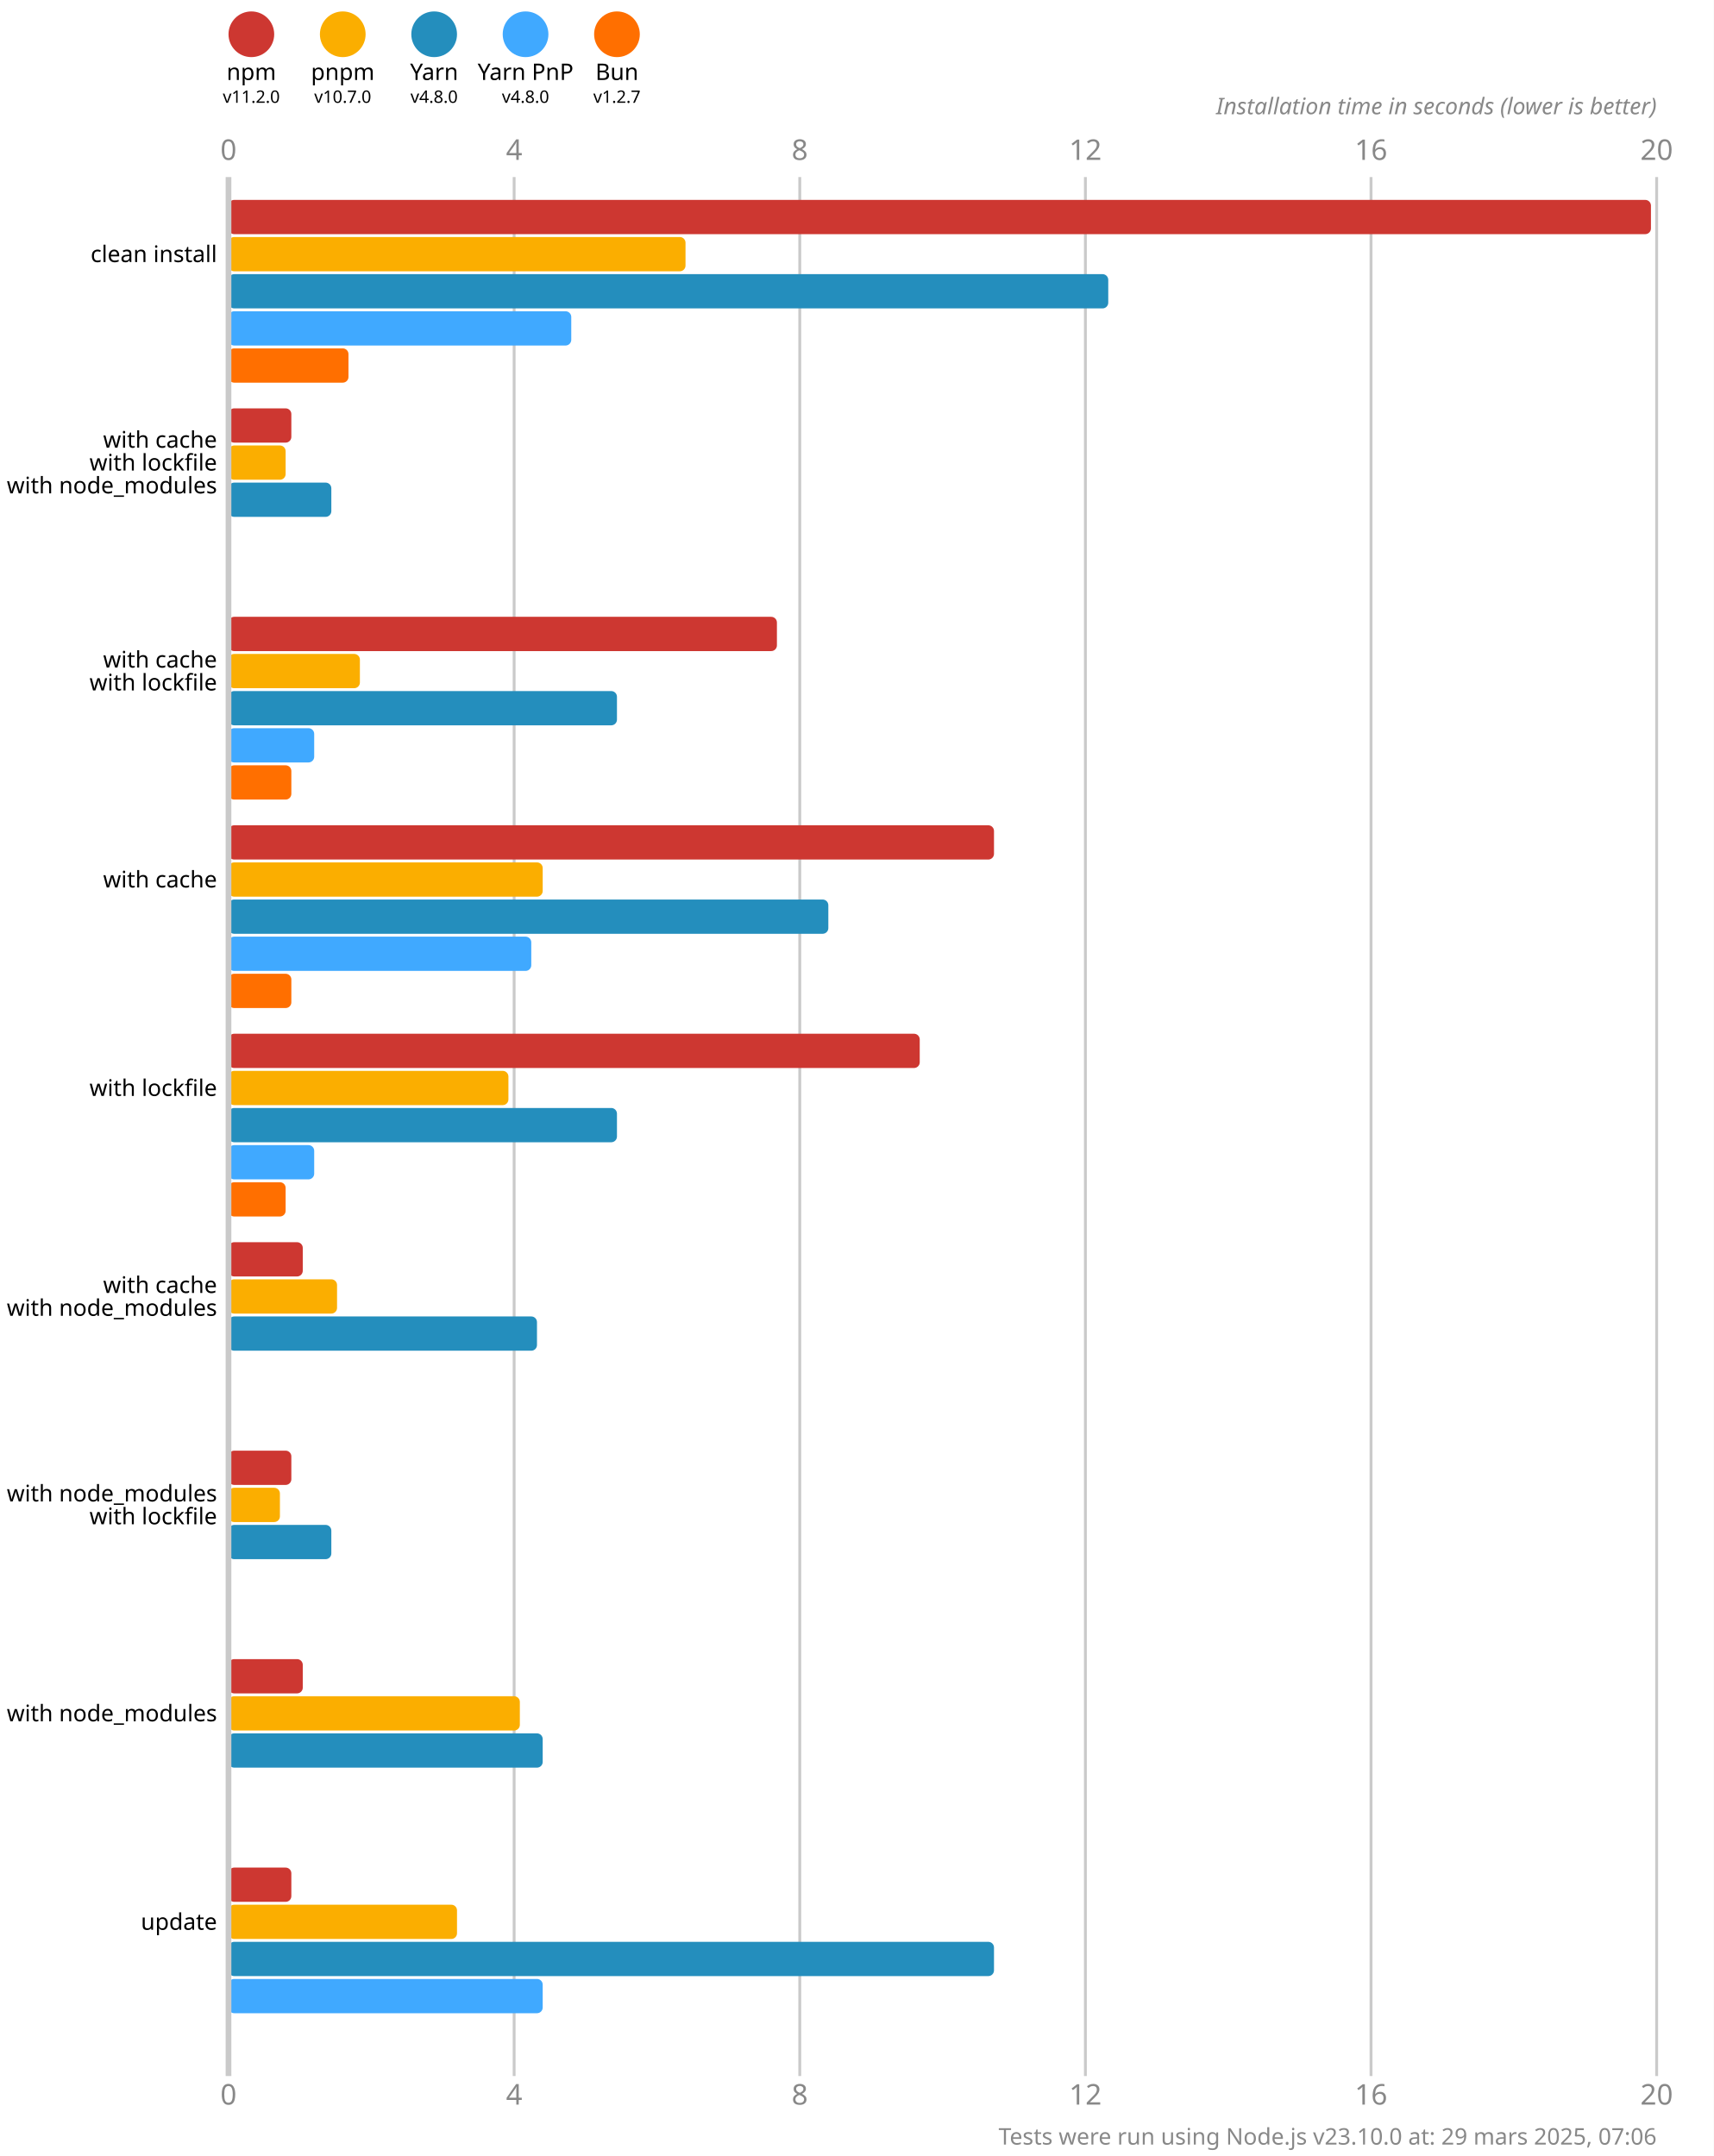
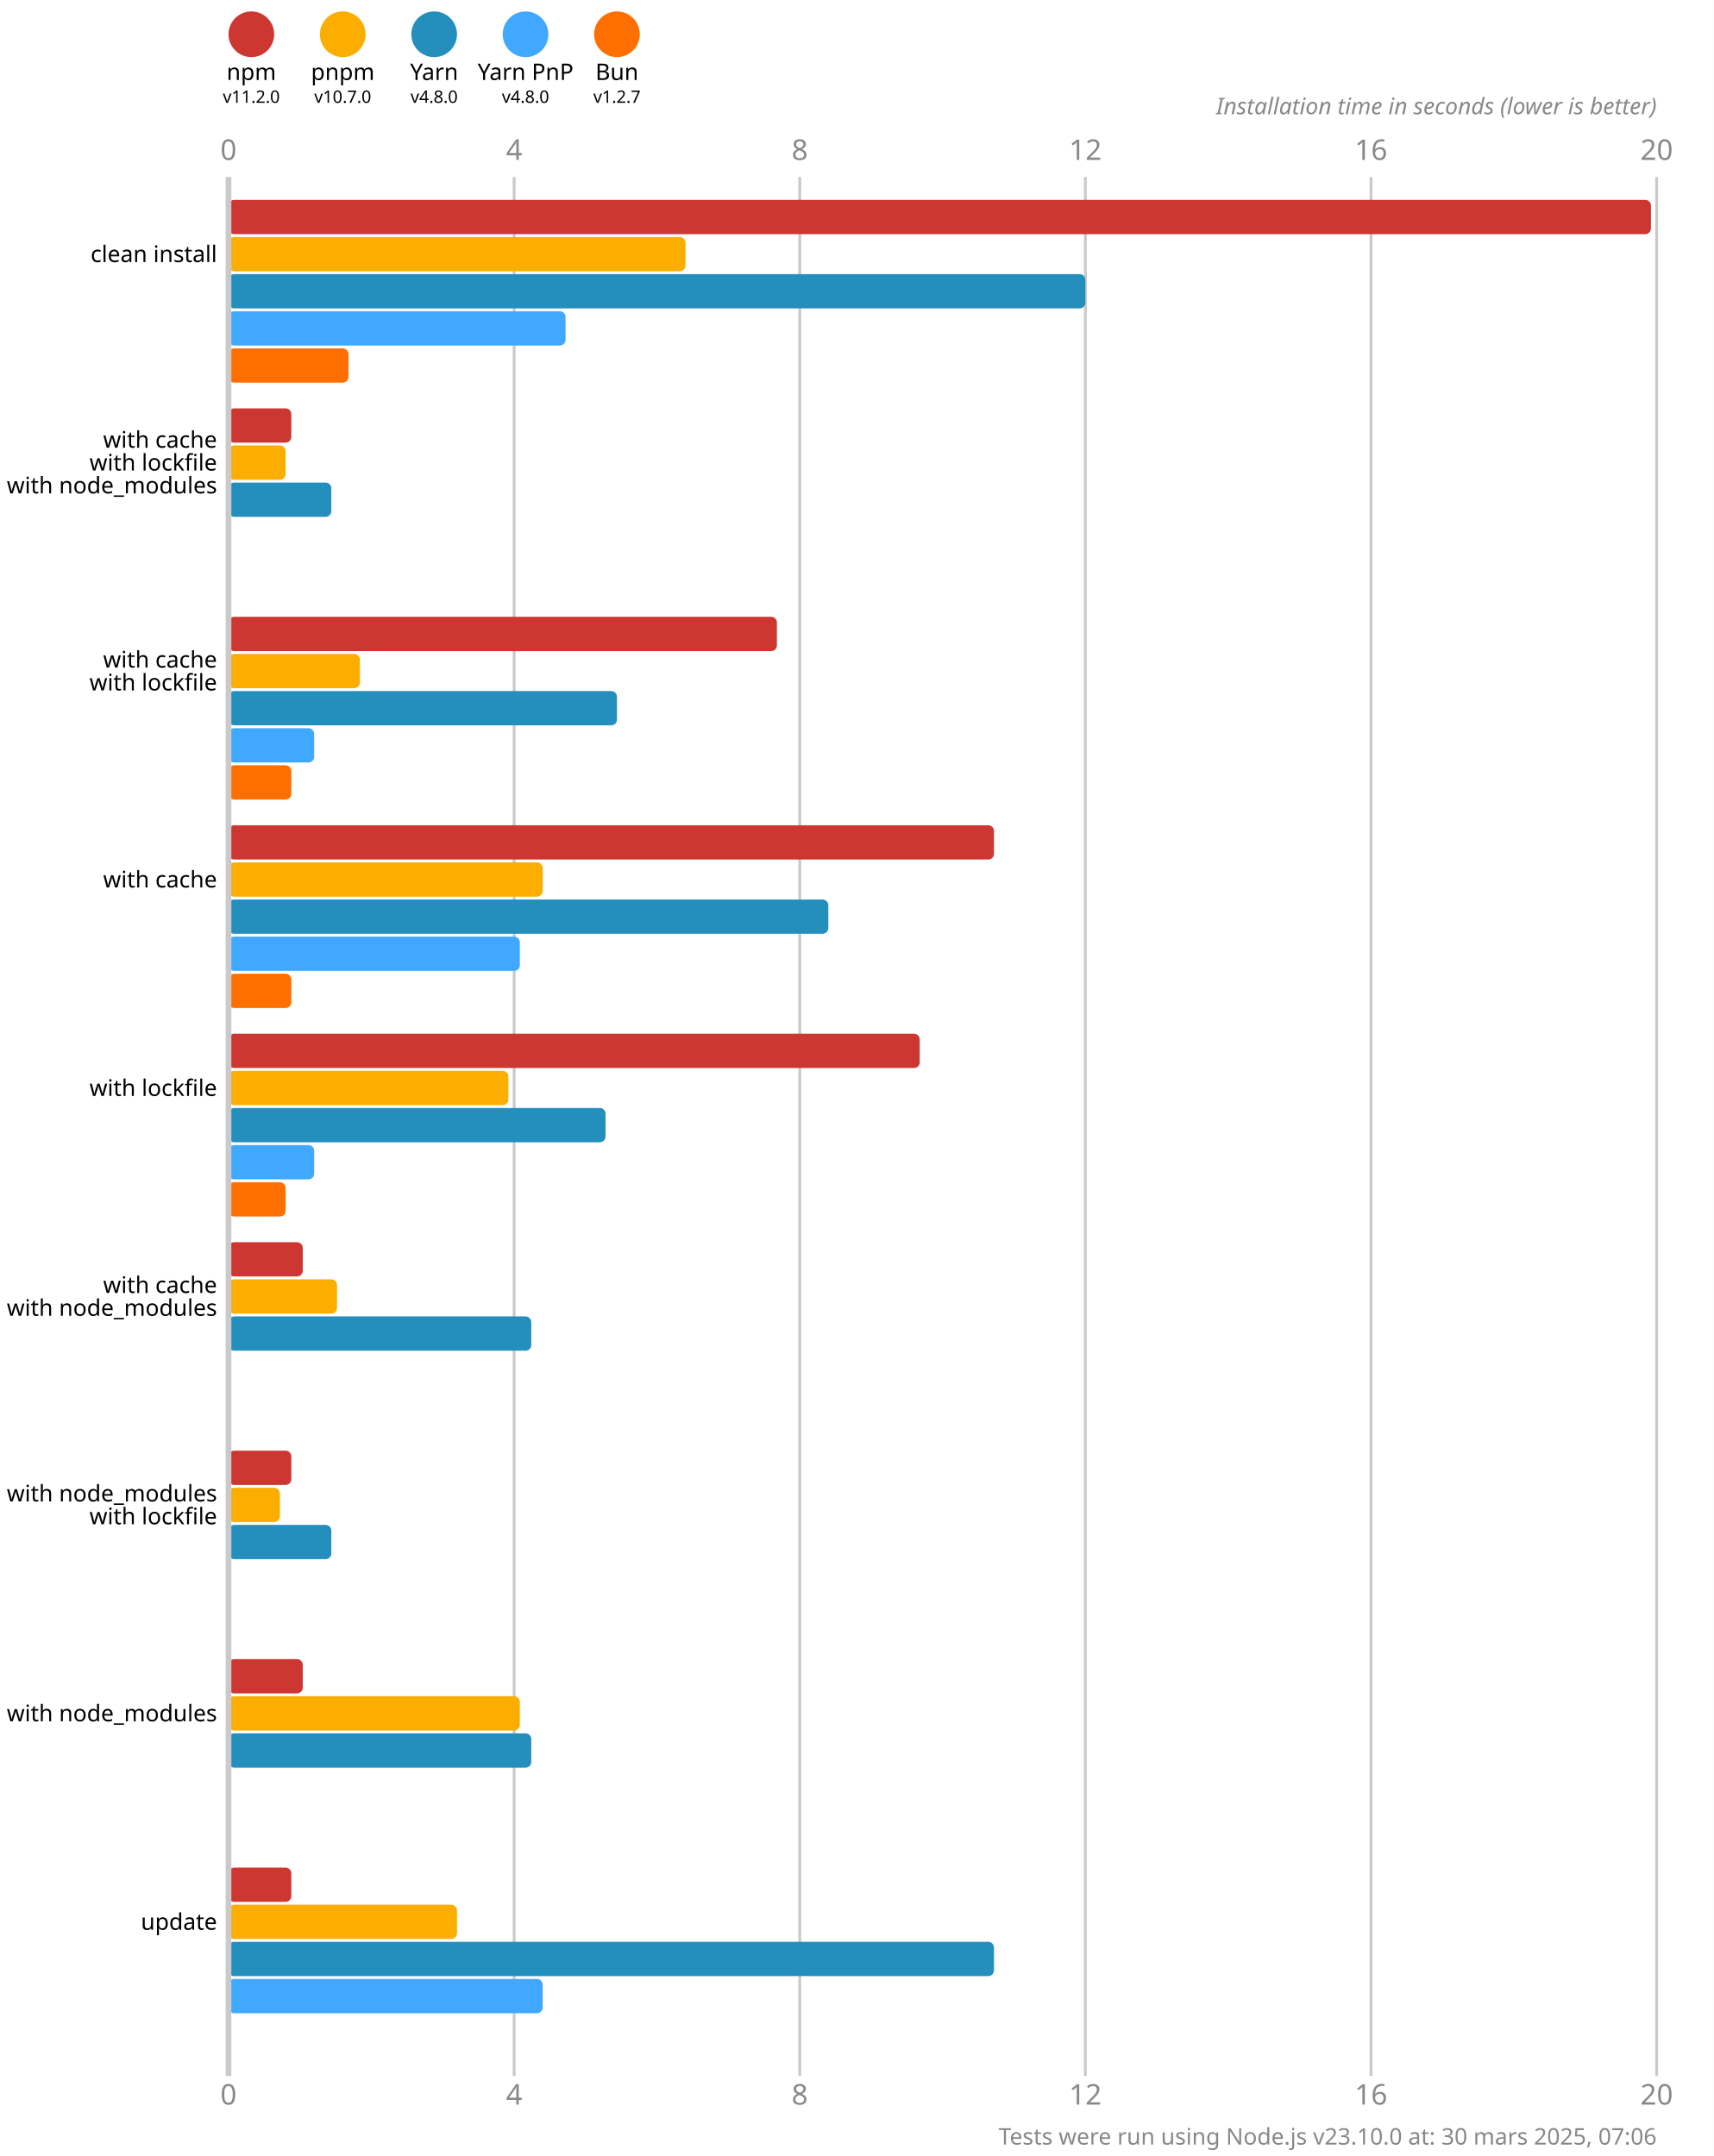
<svg xmlns="http://www.w3.org/2000/svg" version="1.1" viewBox="0 0 300 377.5">
  <style>
    .font { font-family: sans-serif; }
    .s3 { font-size: 3px; }
    .s4 { font-size: 4px; }
    .s5 { font-size: 5px; }
    .line { stroke: #cacaca; }
    .width { stroke-width: 0.5; }
    .text { fill: #888; }
  </style>
  <rect x="0" y="0" width="300" height="377.5" fill="#fff" />
  <circle cx="44" cy="6" r="4" fill="#cd3731" />
  <text x="44" y="14" class="font s4" text-anchor="middle">npm</text>
  <text x="44" y="18" class="font s3" text-anchor="middle">v11.2.0</text>
  <circle cx="60" cy="6" r="4" fill="#fbae00" />
  <text x="60" y="14" class="font s4" text-anchor="middle">pnpm</text>
  <text x="60" y="18" class="font s3" text-anchor="middle">v10.7.0</text>
  <circle cx="76" cy="6" r="4" fill="#248ebd" />
  <text x="76" y="14" class="font s4" text-anchor="middle">Yarn</text>
  <text x="76" y="18" class="font s3" text-anchor="middle">v4.8.0</text>
  <circle cx="92" cy="6" r="4" fill="#40a9ff" />
  <text x="92" y="14" class="font s4" text-anchor="middle">Yarn PnP</text>
  <text x="92" y="18" class="font s3" text-anchor="middle">v4.8.0</text>
  <circle cx="108" cy="6" r="4" fill="#ff6f00" />
  <text x="108" y="14" class="font s4" text-anchor="middle">Bun</text>
  <text x="108" y="18" class="font s3" text-anchor="middle">v1.2.7</text>
  <text x="40" y="28" class="font s5 text" text-anchor="middle">0</text>
  <text x="40" y="368.5" class="font s5 text" text-anchor="middle">0</text>
  <line x1="90" y1="31" x2="90" y2="363.5" class="line width" />
  <text x="90" y="28" class="font s5 text" text-anchor="middle">4</text>
  <text x="90" y="368.5" class="font s5 text" text-anchor="middle">4</text>
  <line x1="140" y1="31" x2="140" y2="363.5" class="line width" />
  <text x="140" y="28" class="font s5 text" text-anchor="middle">8</text>
  <text x="140" y="368.5" class="font s5 text" text-anchor="middle">8</text>
  <line x1="190" y1="31" x2="190" y2="363.5" class="line width" />
  <text x="190" y="28" class="font s5 text" text-anchor="middle">12</text>
  <text x="190" y="368.5" class="font s5 text" text-anchor="middle">12</text>
  <line x1="240" y1="31" x2="240" y2="363.5" class="line width" />
  <text x="240" y="28" class="font s5 text" text-anchor="middle">16</text>
  <text x="240" y="368.5" class="font s5 text" text-anchor="middle">16</text>
  <line x1="290" y1="31" x2="290" y2="363.5" class="line width" />
  <text x="290" y="28" class="font s5 text" text-anchor="middle">20</text>
  <text x="290" y="368.5" class="font s5 text" text-anchor="middle">20</text>
  <text x="290" y="20" class="font s4 text" font-style="italic" text-anchor="end">Installation time in seconds (lower is better)</text>
  <rect x="40" y="35" width="249" height="6" fill="#cd3731" rx="1" ry="1" />
  <rect x="40" y="41.5" width="80" height="6" fill="#fbae00" rx="1" ry="1" />
-   <rect x="40" y="48" width="154" height="6" fill="#248ebd" rx="1" ry="1" />
-   <rect x="40" y="54.5" width="60" height="6" fill="#40a9ff" rx="1" ry="1" />
+   <rect x="40" y="48" width="150" height="6" fill="#248ebd" rx="1" ry="1" />
+   <rect x="40" y="54.5" width="59" height="6" fill="#40a9ff" rx="1" ry="1" />
  <rect x="40" y="61" width="21" height="6" fill="#ff6f00" rx="1" ry="1" />
  <rect x="40" y="71.5" width="11" height="6" fill="#cd3731" rx="1" ry="1" />
  <rect x="40" y="78" width="10" height="6" fill="#fbae00" rx="1" ry="1" />
  <rect x="40" y="84.5" width="18" height="6" fill="#248ebd" rx="1" ry="1" />
  <rect x="40" y="91" width="0" height="6" fill="#40a9ff" rx="1" ry="1" />
  <rect x="40" y="97.5" width="0" height="6" fill="#ff6f00" rx="1" ry="1" />
  <rect x="40" y="108" width="96" height="6" fill="#cd3731" rx="1" ry="1" />
  <rect x="40" y="114.5" width="23" height="6" fill="#fbae00" rx="1" ry="1" />
  <rect x="40" y="121" width="68" height="6" fill="#248ebd" rx="1" ry="1" />
  <rect x="40" y="127.5" width="15" height="6" fill="#40a9ff" rx="1" ry="1" />
  <rect x="40" y="134" width="11" height="6" fill="#ff6f00" rx="1" ry="1" />
  <rect x="40" y="144.5" width="134" height="6" fill="#cd3731" rx="1" ry="1" />
  <rect x="40" y="151" width="55" height="6" fill="#fbae00" rx="1" ry="1" />
  <rect x="40" y="157.5" width="105" height="6" fill="#248ebd" rx="1" ry="1" />
-   <rect x="40" y="164" width="53" height="6" fill="#40a9ff" rx="1" ry="1" />
+   <rect x="40" y="164" width="51" height="6" fill="#40a9ff" rx="1" ry="1" />
  <rect x="40" y="170.5" width="11" height="6" fill="#ff6f00" rx="1" ry="1" />
  <rect x="40" y="181" width="121" height="6" fill="#cd3731" rx="1" ry="1" />
  <rect x="40" y="187.5" width="49" height="6" fill="#fbae00" rx="1" ry="1" />
-   <rect x="40" y="194" width="68" height="6" fill="#248ebd" rx="1" ry="1" />
+   <rect x="40" y="194" width="66" height="6" fill="#248ebd" rx="1" ry="1" />
  <rect x="40" y="200.5" width="15" height="6" fill="#40a9ff" rx="1" ry="1" />
  <rect x="40" y="207" width="10" height="6" fill="#ff6f00" rx="1" ry="1" />
  <rect x="40" y="217.5" width="13" height="6" fill="#cd3731" rx="1" ry="1" />
  <rect x="40" y="224" width="19" height="6" fill="#fbae00" rx="1" ry="1" />
-   <rect x="40" y="230.5" width="54" height="6" fill="#248ebd" rx="1" ry="1" />
+   <rect x="40" y="230.5" width="53" height="6" fill="#248ebd" rx="1" ry="1" />
  <rect x="40" y="237" width="0" height="6" fill="#40a9ff" rx="1" ry="1" />
  <rect x="40" y="243.5" width="0" height="6" fill="#ff6f00" rx="1" ry="1" />
  <rect x="40" y="254" width="11" height="6" fill="#cd3731" rx="1" ry="1" />
  <rect x="40" y="260.5" width="9" height="6" fill="#fbae00" rx="1" ry="1" />
  <rect x="40" y="267" width="18" height="6" fill="#248ebd" rx="1" ry="1" />
  <rect x="40" y="273.5" width="0" height="6" fill="#40a9ff" rx="1" ry="1" />
  <rect x="40" y="280" width="0" height="6" fill="#ff6f00" rx="1" ry="1" />
  <rect x="40" y="290.5" width="13" height="6" fill="#cd3731" rx="1" ry="1" />
  <rect x="40" y="297" width="51" height="6" fill="#fbae00" rx="1" ry="1" />
-   <rect x="40" y="303.5" width="55" height="6" fill="#248ebd" rx="1" ry="1" />
+   <rect x="40" y="303.5" width="53" height="6" fill="#248ebd" rx="1" ry="1" />
  <rect x="40" y="310" width="0" height="6" fill="#40a9ff" rx="1" ry="1" />
  <rect x="40" y="316.5" width="0" height="6" fill="#ff6f00" rx="1" ry="1" />
  <rect x="40" y="327" width="11" height="6" fill="#cd3731" rx="1" ry="1" />
  <rect x="40" y="333.5" width="40" height="6" fill="#fbae00" rx="1" ry="1" />
  <rect x="40" y="340" width="134" height="6" fill="#248ebd" rx="1" ry="1" />
  <rect x="40" y="346.5" width="55" height="6" fill="#40a9ff" rx="1" ry="1" />
  <rect x="40" y="353" width="0" height="6" fill="#ff6f00" rx="1" ry="1" />
  <line x1="40" y1="31" x2="40" y2="363.5" class="line" />
  <text x="38" y="44.5" class="font s4" dominant-baseline="middle" text-anchor="end">clean install</text>
  <text x="38" y="77" class="font s4" dominant-baseline="middle" text-anchor="end">with cache</text>
  <text x="38" y="81" class="font s4" dominant-baseline="middle" text-anchor="end">with lockfile</text>
  <text x="38" y="85" class="font s4" dominant-baseline="middle" text-anchor="end">with node_modules</text>
  <text x="38" y="115.5" class="font s4" dominant-baseline="middle" text-anchor="end">with cache</text>
  <text x="38" y="119.5" class="font s4" dominant-baseline="middle" text-anchor="end">with lockfile</text>
  <text x="38" y="154" class="font s4" dominant-baseline="middle" text-anchor="end">with cache</text>
  <text x="38" y="190.5" class="font s4" dominant-baseline="middle" text-anchor="end">with lockfile</text>
  <text x="38" y="225" class="font s4" dominant-baseline="middle" text-anchor="end">with cache</text>
  <text x="38" y="229" class="font s4" dominant-baseline="middle" text-anchor="end">with node_modules</text>
  <text x="38" y="261.5" class="font s4" dominant-baseline="middle" text-anchor="end">with node_modules</text>
  <text x="38" y="265.5" class="font s4" dominant-baseline="middle" text-anchor="end">with lockfile</text>
  <text x="38" y="300" class="font s4" dominant-baseline="middle" text-anchor="end">with node_modules</text>
  <text x="38" y="336.5" class="font s4" dominant-baseline="middle" text-anchor="end">update</text>
-   <text x="290" y="375.5" class="font s4 text" text-anchor="end">Tests were run using Node.js v23.10.0 at: 29 mars 2025, 07:06</text>
+   <text x="290" y="375.5" class="font s4 text" text-anchor="end">Tests were run using Node.js v23.10.0 at: 30 mars 2025, 07:06</text>
</svg>
